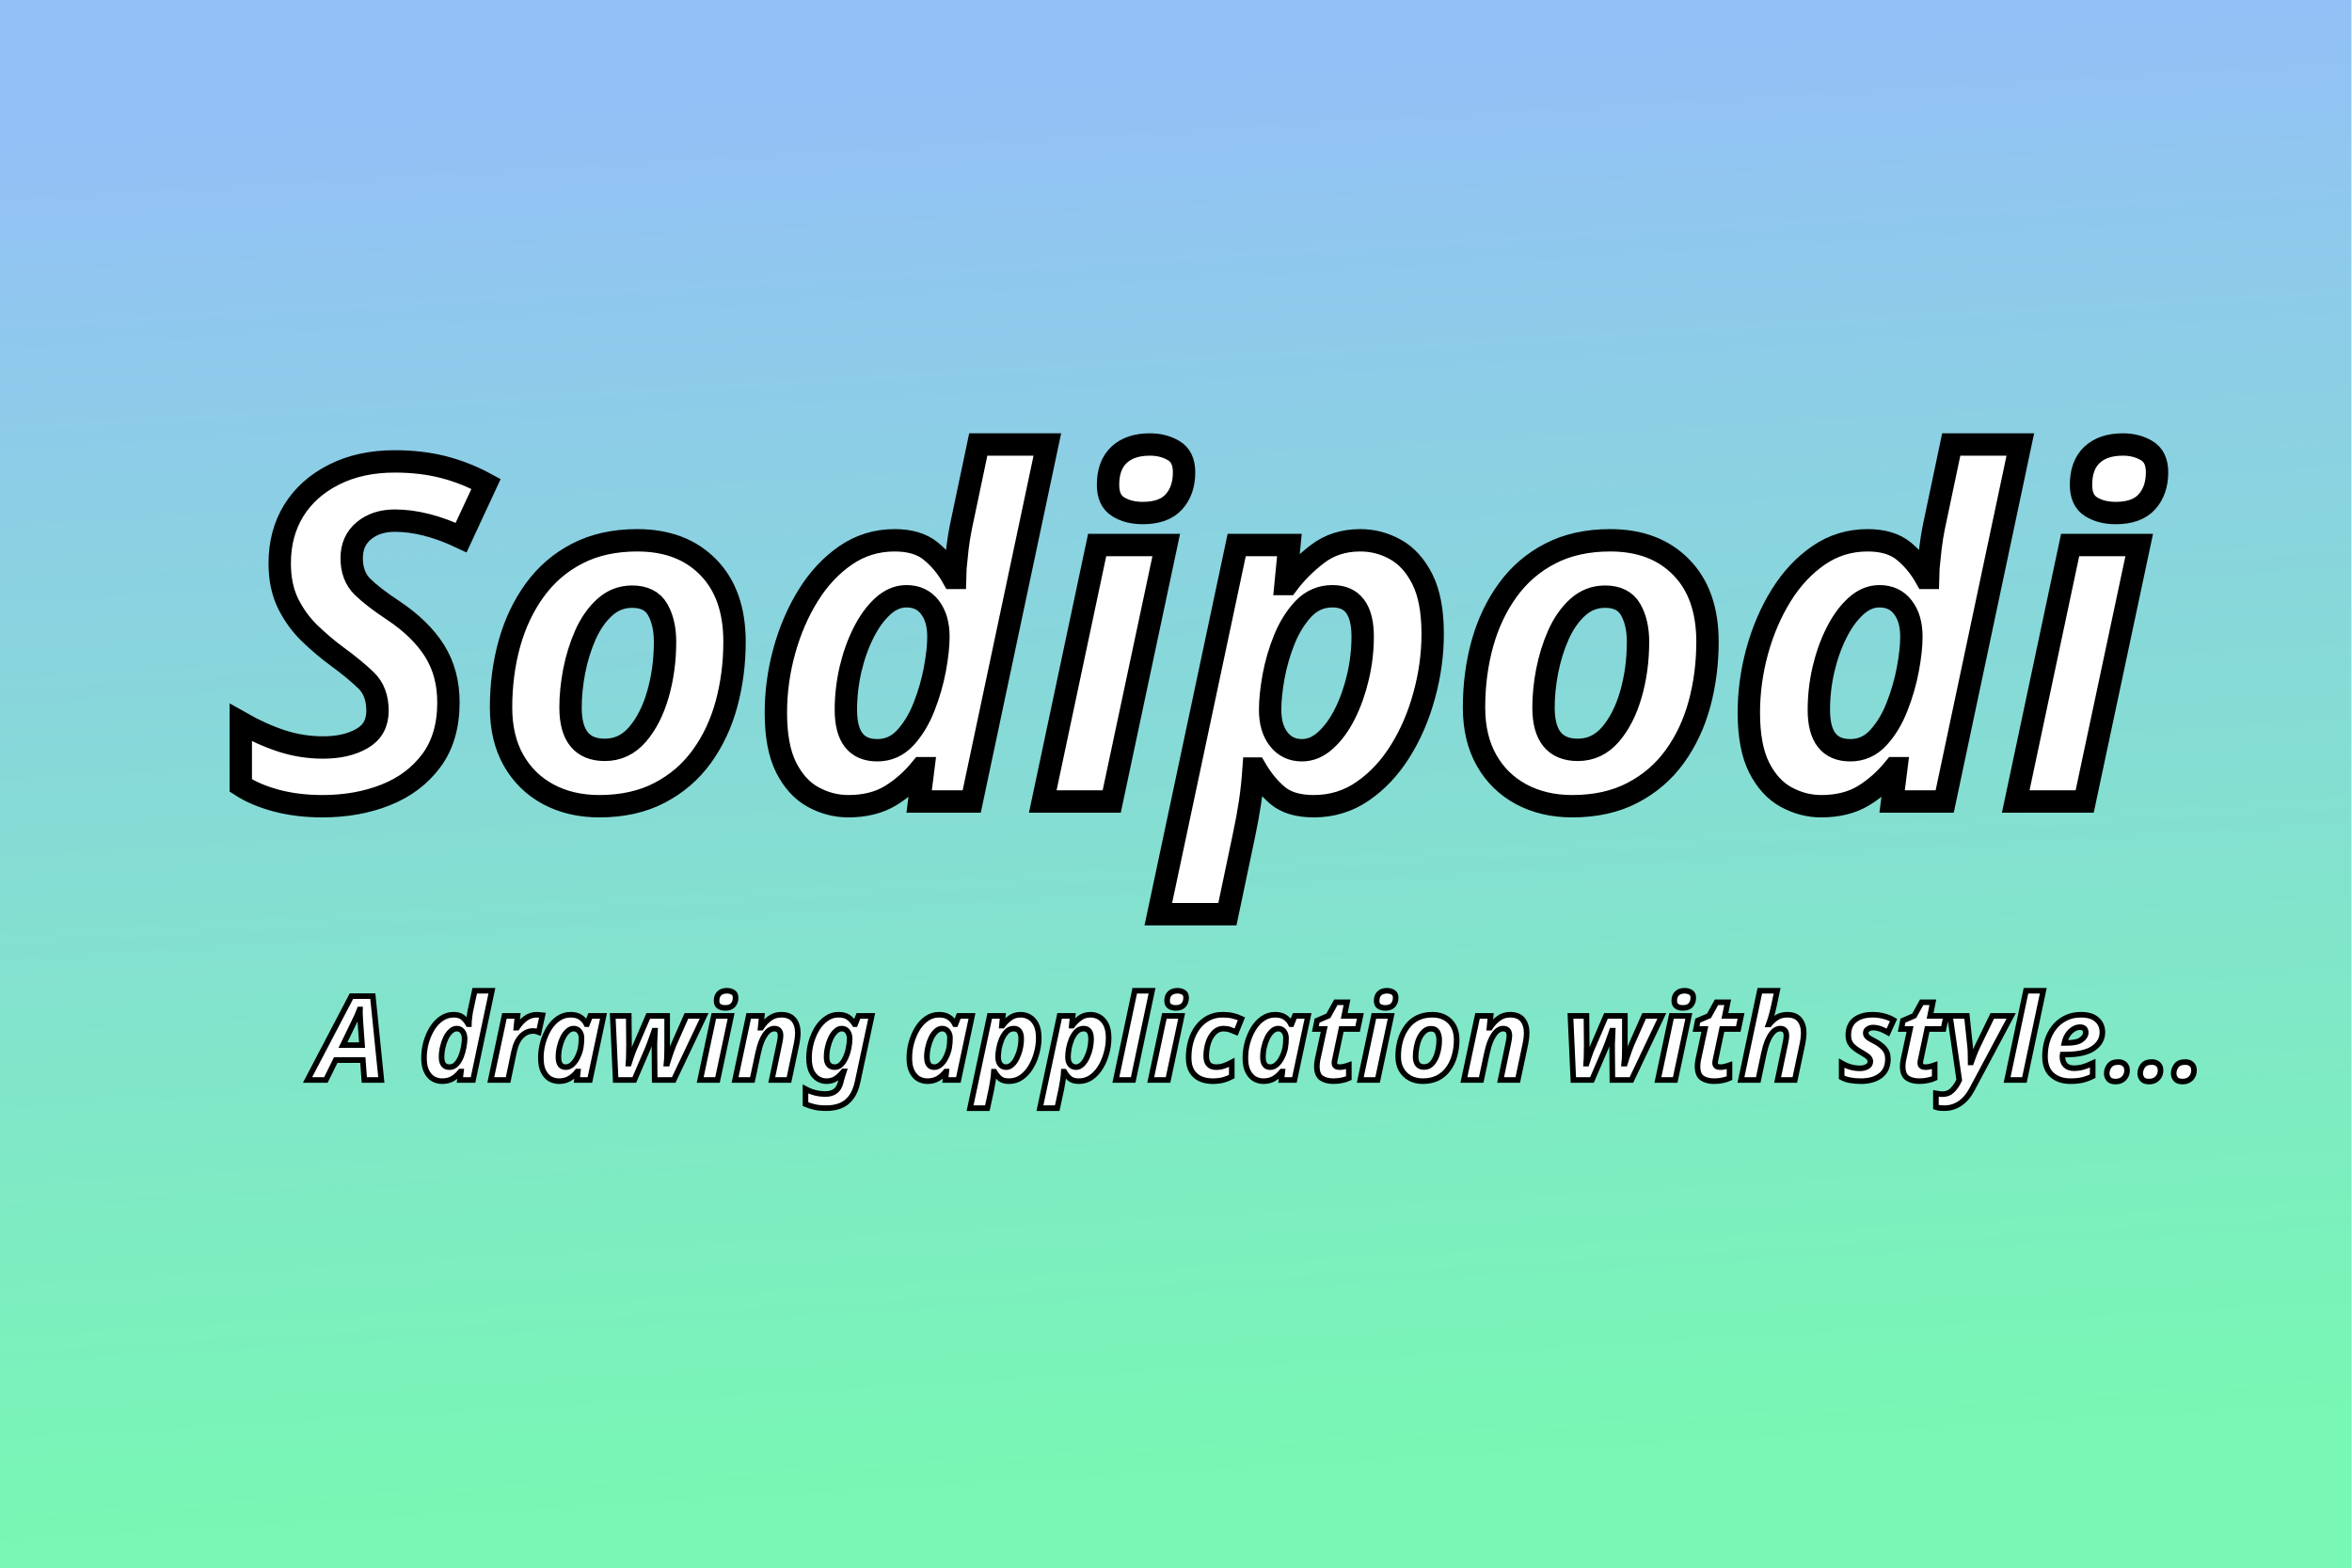
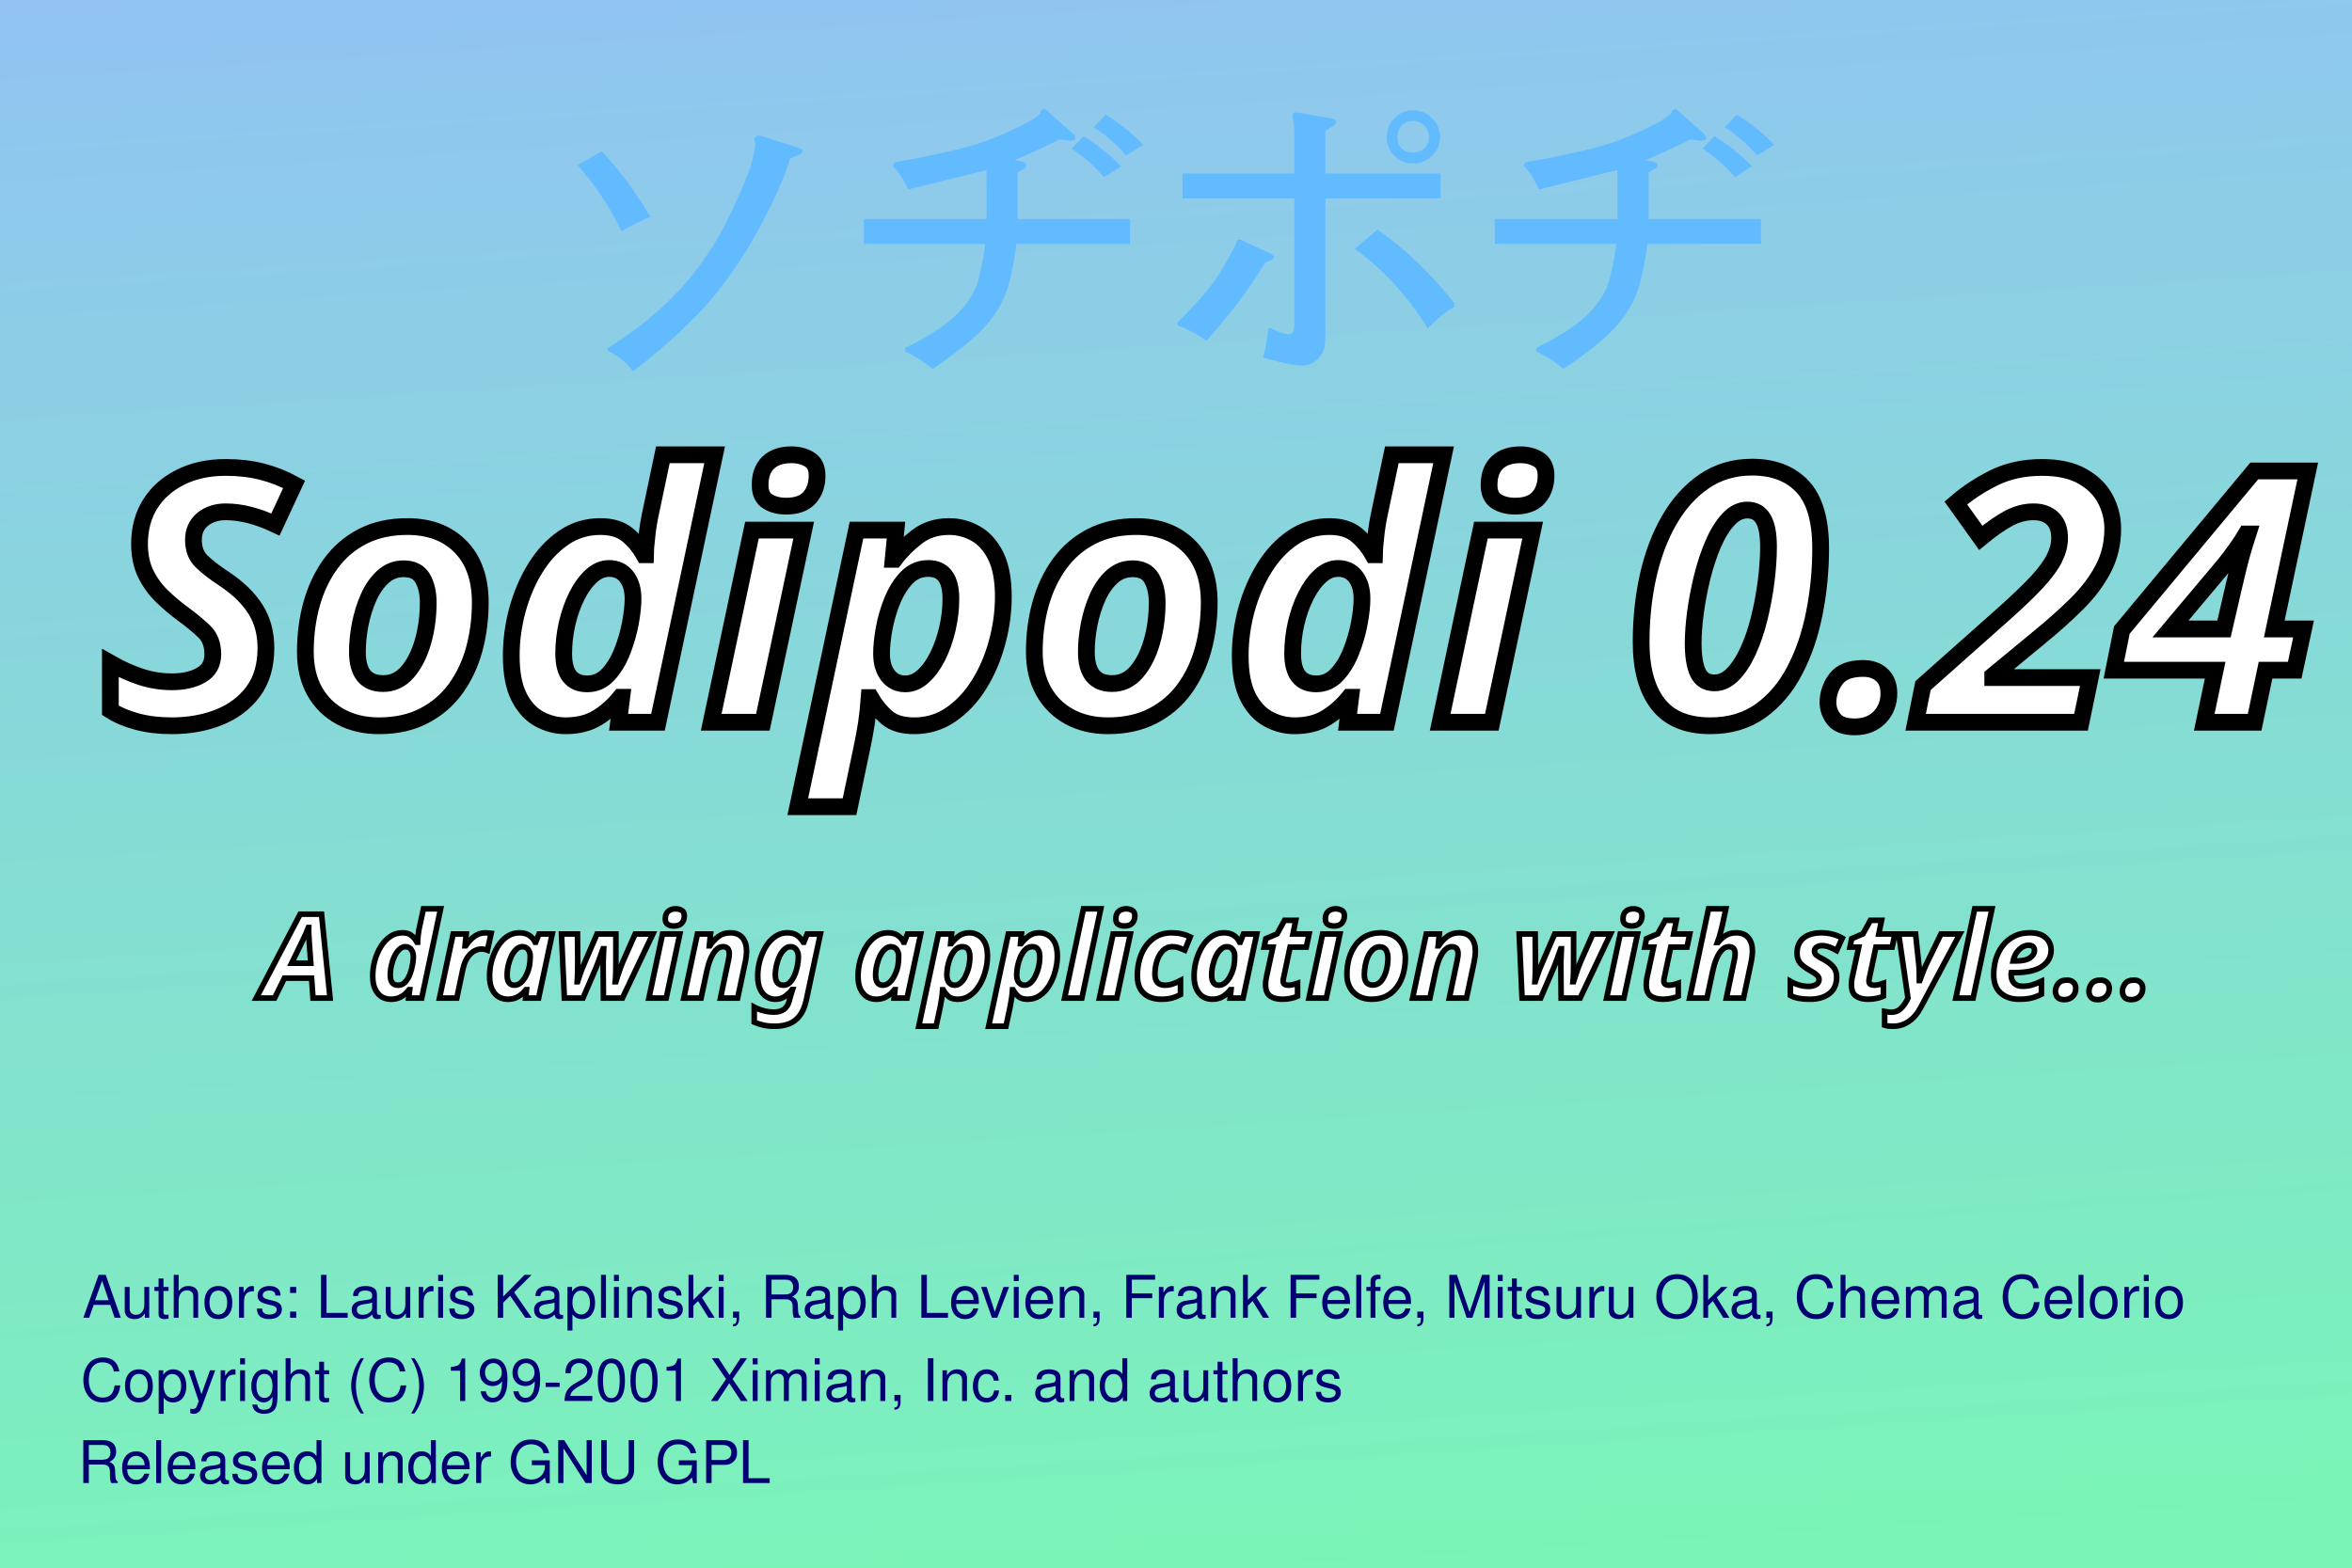
<svg xmlns="http://www.w3.org/2000/svg" xmlns:xlink="http://www.w3.org/1999/xlink" style="fill:#000000;fill-opacity:0.5;stroke:none" width="480" height="320" id="svg9">
  <defs id="defs11">
    <linearGradient id="linearGradient17">
      <stop offset="0" style="stop-color:#000;stop-opacity:1;" id="stop18" />
      <stop offset="1" style="stop-color:#fff;stop-opacity:1;" id="stop19" />
    </linearGradient>
    <linearGradient id="linearGradient13">
      <stop style="stop-color:#378fff;stop-opacity:1;" offset="0" id="stop14" />
      <stop style="stop-color:#00ff77;stop-opacity:1;" offset="1" id="stop15" />
    </linearGradient>
    <linearGradient xlink:href="#linearGradient13" id="linearGradient16" x1="0.286" y1="0.055" x2="0.364" y2="0.945" />
  </defs>
-   <rect style="stroke:none;stroke-opacity:100%;stroke-width:1px;stroke-linejoin:miter;stroke-linecap:butt;fill:url(#linearGradient16);" id="rect12" x="43.424" y="42.046" width="1207.611" height="845.741" transform="matrix(0.397357 0 0 0.379698 -17.255 -15.9647)" />
-   <text style="fill:#ffffff; stroke:#000000; font-family:Book Antiqua; font-style:italic; font-weight:bold; font-size:56; fill-opacity:1; fill-rule:evenodd; stroke-opacity:100%; stroke-width:2pt; stroke-linejoin:miter; stroke-linecap:butt; " x="280.561" y="253.666" id="text12" transform="matrix(1.71212 0 0 1.71212 -433.142 -270.701)">Sodipodi</text>
-   <text style="fill:#ffffff; stroke:#000000; font-family:Book Antiqua; font-style:italic; font-weight:bold; font-size:14; fill-opacity:1; fill-rule:evenodd; stroke-opacity:100%; stroke-width:0.5pt; stroke-linejoin:miter; stroke-linecap:butt; " x="280.561" y="253.666" id="text13" transform="matrix(1.71212 0 0 1.71212 -416.151 -213.853)">A drawing application with style...</text>
+   <rect style="stroke:none;stroke-opacity:100%;stroke-width:1px;stroke-linejoin:miter;stroke-linecap:butt;fill:url(#linearGradient16);" id="rect12" x="43.424" y="42.046" width="1207.611" height="845.741" transform="matrix(0.491157 0 0 0.510285 -77.9654 -76.6766)" />
+   <text style="fill:#ffffff; stroke:#000000; font-family:Book Antiqua; font-style:italic; font-weight:bold; font-size:56; fill-opacity:1; fill-rule:evenodd; stroke-opacity:100%; stroke-width:2pt; stroke-linejoin:miter; stroke-linecap:butt; " x="280.561" y="253.666" id="title" transform="matrix(1.28273 0 0 1.28273 -338.806 -177.957)">Sodipodi 0.24</text>
+   <text style="fill:#ffffff; stroke:#000000; font-family:Book Antiqua; font-style:italic; font-weight:bold; font-size:14; fill-opacity:1; fill-rule:evenodd; stroke-opacity:100%; stroke-width:0.5pt; stroke-linejoin:miter; stroke-linecap:butt; " x="280.561" y="253.666" id="text13" transform="matrix(1.71212 0 0 1.71212 -426.616 -230.576)">A drawing application with style...</text>
+   <text style="fill:#000073; stroke:none; font-family:Helvetica; font-style:normal; font-weight:normal; font-size:12; fill-opacity:1; fill-rule:evenodd; stroke-opacity:100%; stroke-width:1px; stroke-linejoin:miter; stroke-linecap:butt; " x="14.867" y="308.673" id="text43" transform="matrix(1 0 0 1 1.56462 -22.6883)">Copyright (C) 199-2001 Ximian, Inc. and authors</text>
+   <text style="fill:#000073; stroke:none; font-family:Helvetica; font-style:normal; font-weight:normal; font-size:12; fill-opacity:1; fill-rule:evenodd; stroke-opacity:100%; stroke-width:1px; stroke-linejoin:miter; stroke-linecap:butt; " x="14.867" y="308.673" id="text44" transform="matrix(1 0 0 1 1.93662 -39.6962)">Authors: Lauris Kaplinski, Raph Levien, Frank Felfe, Mitsuru Oka, Chema Celorio</text>
+   <path transform="matrix(5.36518 0 0 5.36518 -588.328 -1325.3)" style="fill:#63bbff; stroke:none; font-family:Kochi Gothic; font-style:normal; font-weight:normal; font-size:12; fill-opacity:1; fill-rule:evenodd; stroke-opacity:100%; stroke-width:1px; stroke-linejoin:miter; stroke-linecap:butt; " d="M 133.296 255.82 C 132.897 254.961 132.343 254.121 131.632 253.301 L 132.546 252.773 C 133.21 253.476 133.827 254.308 134.397 255.269 C 134.093 255.386 133.725 255.57 133.296 255.82 z M 138.347 252.328 C 138.37 252.195 138.456 252.148 138.604 252.187 L 140.069 252.656 C 140.218 252.711 140.225 252.789 140.093 252.89 L 139.706 253.054 C 139.518 253.711 139.147 254.558 138.593 255.597 C 138.038 256.636 137.417 257.566 136.729 258.386 C 136.042 259.207 135.046 260.129 133.741 261.152 C 133.475 260.801 133.151 260.539 132.768 260.367 L 132.768 260.273 C 133.862 259.586 134.788 258.828 135.546 258 C 136.304 257.164 136.921 256.246 137.397 255.246 C 137.882 254.238 138.175 253.523 138.276 253.101 C 138.386 252.679 138.409 252.422 138.347 252.328 z M 144.089 260.261 C 145.026 259.793 145.698 259.347 146.104 258.926 C 146.518 258.504 146.784 258.047 146.901 257.554 C 147.018 257.062 147.097 256.644 147.136 256.301 L 142.518 256.301 L 142.518 255.351 L 147.183 255.351 L 147.183 253.535 L 147.183 253.488 C 146.378 253.691 145.386 253.937 144.206 254.226 C 144.003 253.812 143.804 253.511 143.608 253.324 L 143.679 253.195 C 144.772 253 145.651 252.816 146.315 252.644 C 146.987 252.465 147.643 252.218 148.284 251.906 C 148.933 251.593 149.253 251.379 149.245 251.261 C 149.315 251.144 149.397 251.136 149.491 251.238 L 150.475 252.105 C 150.616 252.269 150.589 252.359 150.393 252.375 L 149.948 252.328 C 149.308 252.648 148.741 252.91 148.249 253.113 L 148.6 253.183 C 148.718 253.246 148.733 253.324 148.647 253.418 L 148.366 253.582 L 148.366 255.351 L 152.643 255.351 L 152.643 256.301 L 148.319 256.301 C 148.28 256.676 148.194 257.144 148.061 257.707 C 147.929 258.261 147.667 258.781 147.276 259.265 C 146.893 259.75 146.179 260.347 145.132 261.058 C 144.796 260.777 144.448 260.554 144.089 260.39 L 144.089 260.261 z M 151.718 251.379 C 152.257 251.715 152.733 252.097 153.147 252.527 L 152.491 252.937 C 152.155 252.531 151.745 252.172 151.261 251.859 L 151.718 251.379 z M 150.874 252.199 C 151.413 252.535 151.89 252.918 152.304 253.347 L 151.647 253.758 C 151.311 253.351 150.901 252.992 150.417 252.679 L 150.874 252.199 z M 157.788 257.004 C 157.186 258.004 156.44 258.996 155.55 259.98 C 155.136 259.699 154.768 259.508 154.448 259.406 L 154.448 259.277 C 155.237 258.519 155.804 257.843 156.147 257.25 C 156.499 256.656 156.679 256.32 156.686 256.242 C 156.725 256.125 156.804 256.101 156.921 256.172 L 157.975 256.664 C 158.14 256.742 158.155 256.824 158.022 256.91 L 157.788 257.004 z M 161.186 256.488 L 162.054 255.75 C 163.108 256.484 164.081 257.418 164.972 258.551 L 164.983 258.703 C 164.796 258.758 164.456 259.027 163.964 259.511 C 163.183 258.261 162.257 257.254 161.186 256.488 z M 154.636 253.617 L 158.89 253.617 L 158.89 252.023 C 158.89 251.758 158.866 251.578 158.819 251.484 C 158.811 251.343 158.866 251.281 158.983 251.297 L 160.272 251.519 C 160.499 251.566 160.538 251.66 160.39 251.801 L 160.073 251.988 L 160.073 253.617 L 164.456 253.617 L 164.456 254.566 L 160.073 254.566 L 160.073 259.218 C 160.081 259.539 160.077 259.824 160.061 260.074 C 160.046 260.324 159.936 260.539 159.733 260.718 C 159.538 260.906 159.265 260.968 158.913 260.906 C 158.569 260.851 158.167 260.758 157.706 260.625 C 157.8 260.258 157.866 259.886 157.905 259.511 L 157.975 259.488 C 158.233 259.621 158.429 259.699 158.561 259.722 C 158.702 259.746 158.792 259.726 158.831 259.664 C 158.87 259.601 158.89 259.504 158.89 259.371 L 158.89 254.566 L 154.636 254.566 L 154.636 253.617 z M 162.405 252.234 C 162.405 251.953 162.503 251.715 162.698 251.519 C 162.893 251.316 163.132 251.215 163.413 251.215 C 163.694 251.215 163.933 251.316 164.128 251.519 C 164.331 251.715 164.433 251.953 164.433 252.234 C 164.433 252.515 164.331 252.754 164.128 252.949 C 163.933 253.144 163.694 253.242 163.413 253.242 C 163.132 253.242 162.893 253.144 162.698 252.949 C 162.503 252.754 162.405 252.515 162.405 252.234 z M 162.815 252.234 C 162.815 252.422 162.866 252.566 162.968 252.668 C 163.069 252.769 163.214 252.82 163.401 252.82 C 163.581 252.82 163.725 252.769 163.835 252.668 C 163.952 252.566 164.011 252.422 164.011 252.234 C 164.011 252.054 163.952 251.91 163.835 251.801 C 163.725 251.683 163.581 251.625 163.401 251.625 C 163.214 251.625 163.069 251.683 162.968 251.801 C 162.866 251.91 162.815 252.054 162.815 252.234 z M 168.089 260.261 C 169.026 259.793 169.698 259.347 170.104 258.926 C 170.518 258.504 170.784 258.047 170.901 257.554 C 171.018 257.062 171.097 256.644 171.136 256.301 L 166.518 256.301 L 166.518 255.351 L 171.183 255.351 L 171.183 253.535 L 171.183 253.488 C 170.378 253.691 169.386 253.937 168.206 254.226 C 168.003 253.812 167.804 253.511 167.608 253.324 L 167.679 253.195 C 168.772 253 169.651 252.816 170.315 252.644 C 170.987 252.465 171.643 252.218 172.284 251.906 C 172.933 251.593 173.253 251.379 173.245 251.261 C 173.315 251.144 173.397 251.136 173.491 251.238 L 174.475 252.105 C 174.616 252.269 174.589 252.359 174.393 252.375 L 173.948 252.328 C 173.308 252.648 172.741 252.91 172.249 253.113 L 172.6 253.183 C 172.718 253.246 172.733 253.324 172.647 253.418 L 172.366 253.582 L 172.366 255.351 L 176.643 255.351 L 176.643 256.301 L 172.319 256.301 C 172.28 256.676 172.194 257.144 172.061 257.707 C 171.929 258.261 171.667 258.781 171.276 259.265 C 170.893 259.75 170.179 260.347 169.132 261.058 C 168.796 260.777 168.448 260.554 168.089 260.39 L 168.089 260.261 z M 175.718 251.379 C 176.257 251.715 176.733 252.097 177.147 252.527 L 176.491 252.937 C 176.155 252.531 175.745 252.172 175.261 251.859 L 175.718 251.379 z M 174.874 252.199 C 175.413 252.535 175.89 252.918 176.304 253.347 L 175.647 253.758 C 175.311 253.351 174.901 252.992 174.417 252.679 L 174.874 252.199 z " id="path47" />
+   <text style="fill:#000073; stroke:none; font-family:Helvetica; font-style:normal; font-weight:normal; font-size:12; fill-opacity:1; fill-rule:evenodd; stroke-opacity:100%; stroke-width:1px; stroke-linejoin:miter; stroke-linecap:butt; " x="14.867" y="308.673" id="text48" transform="matrix(1 0 0 1 1.02462 -5.95644)">Released under GNU GPL</text>
</svg>
